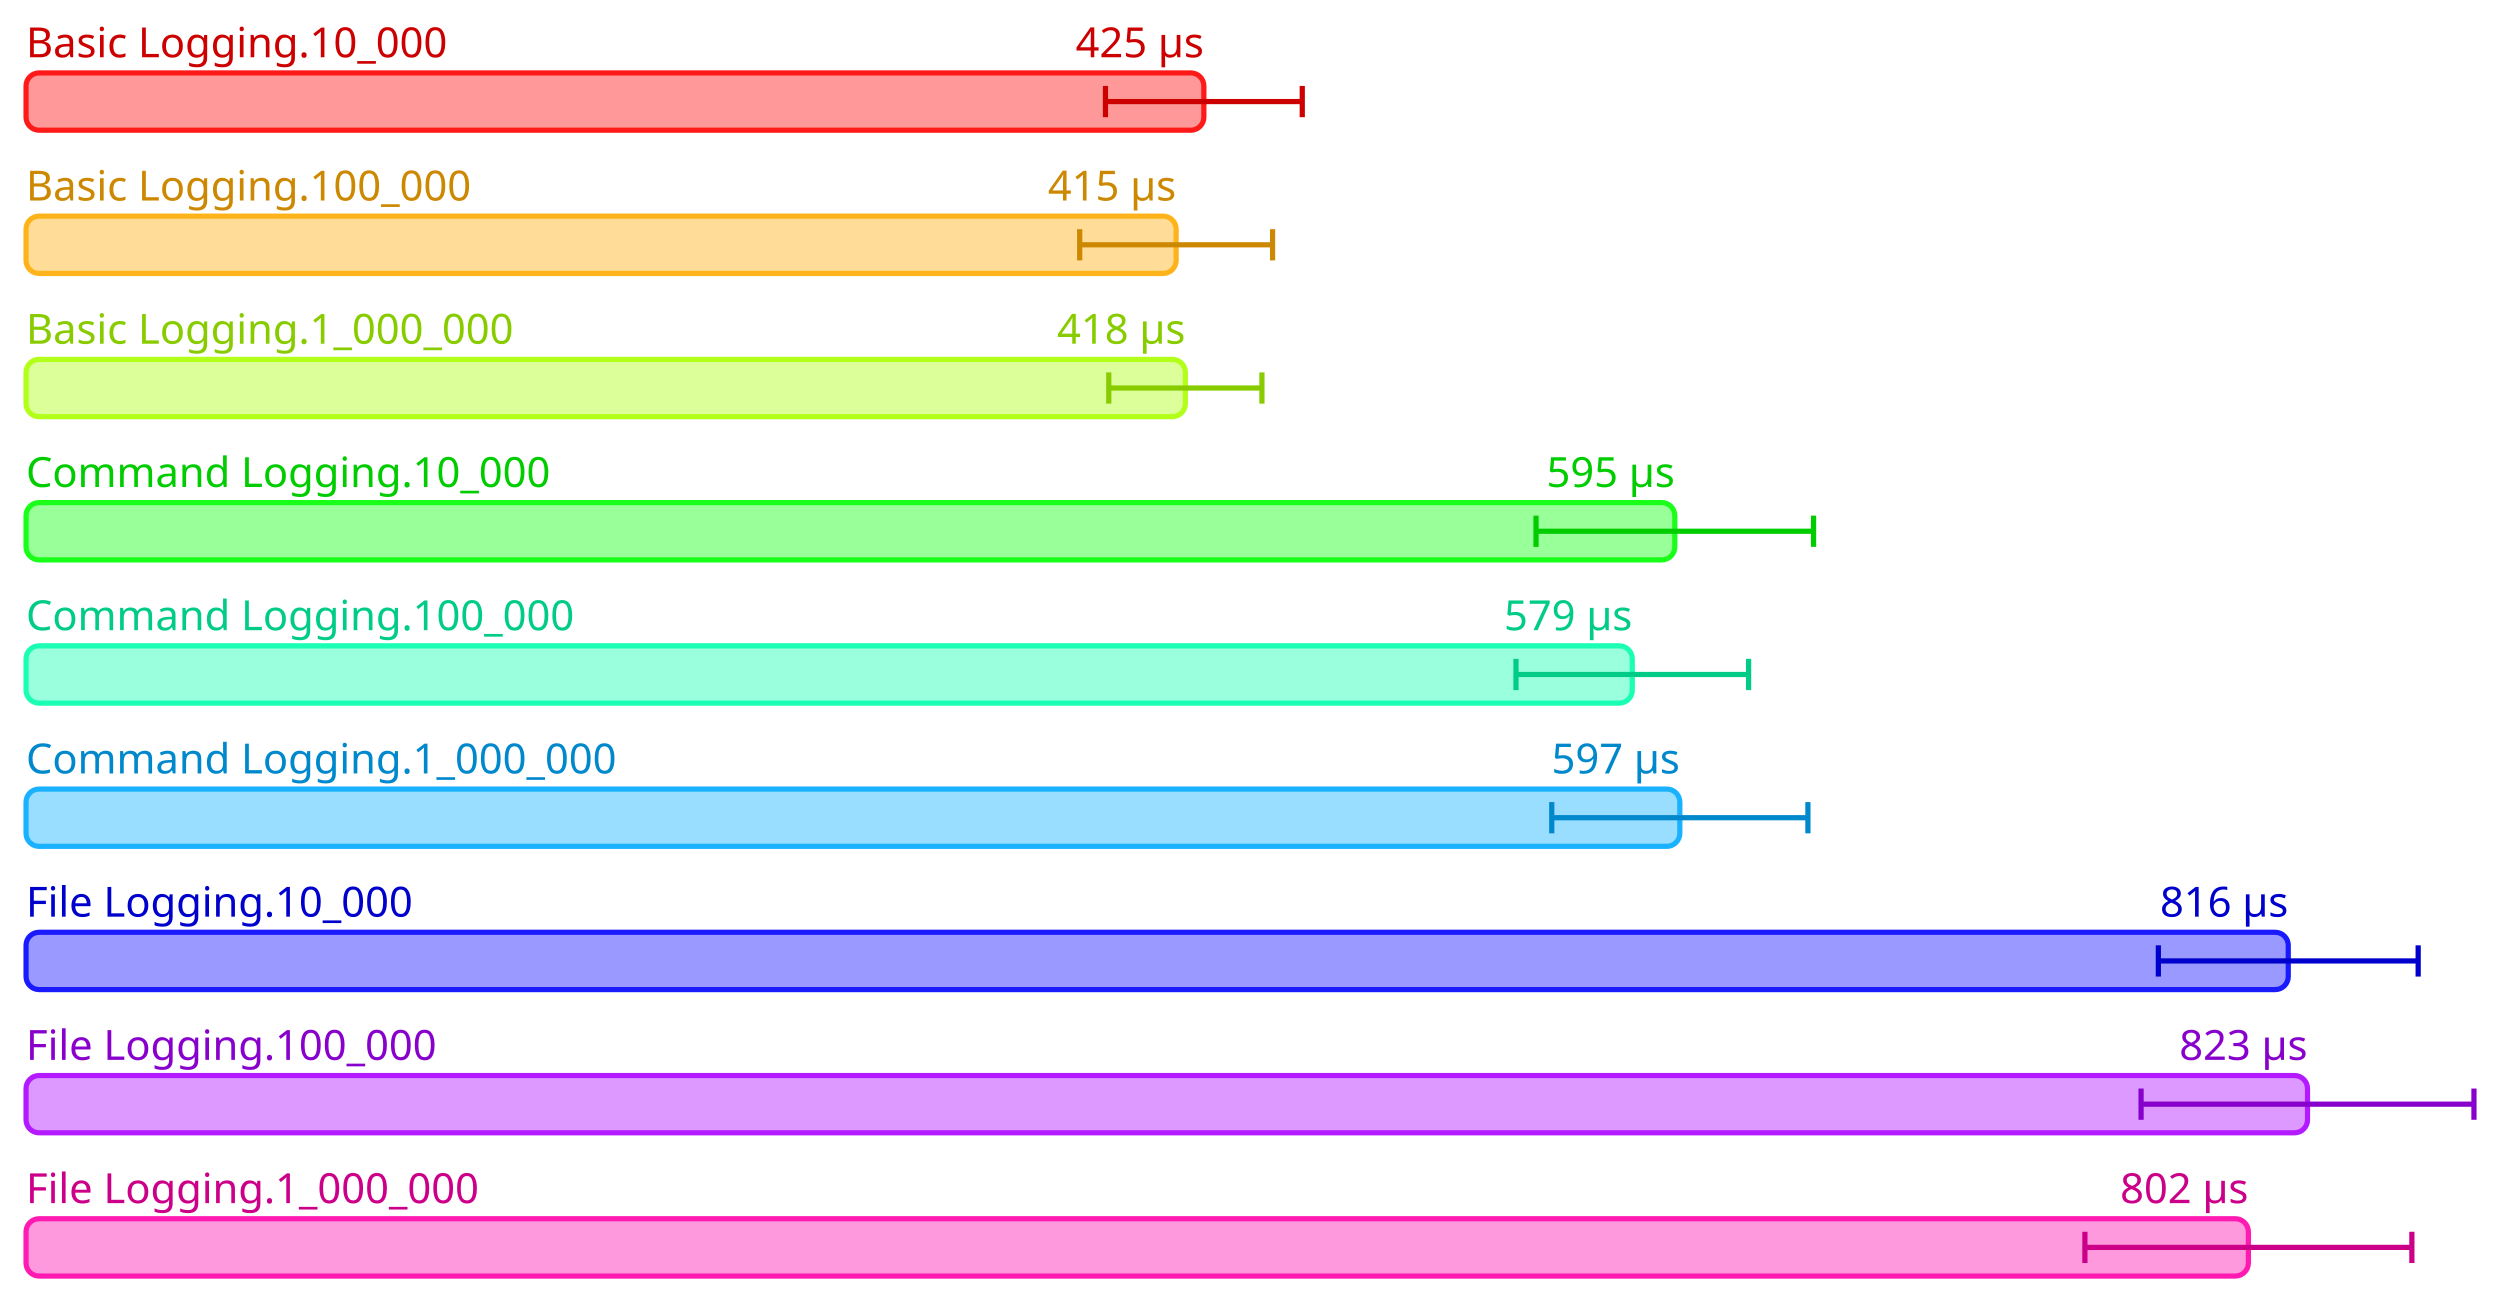
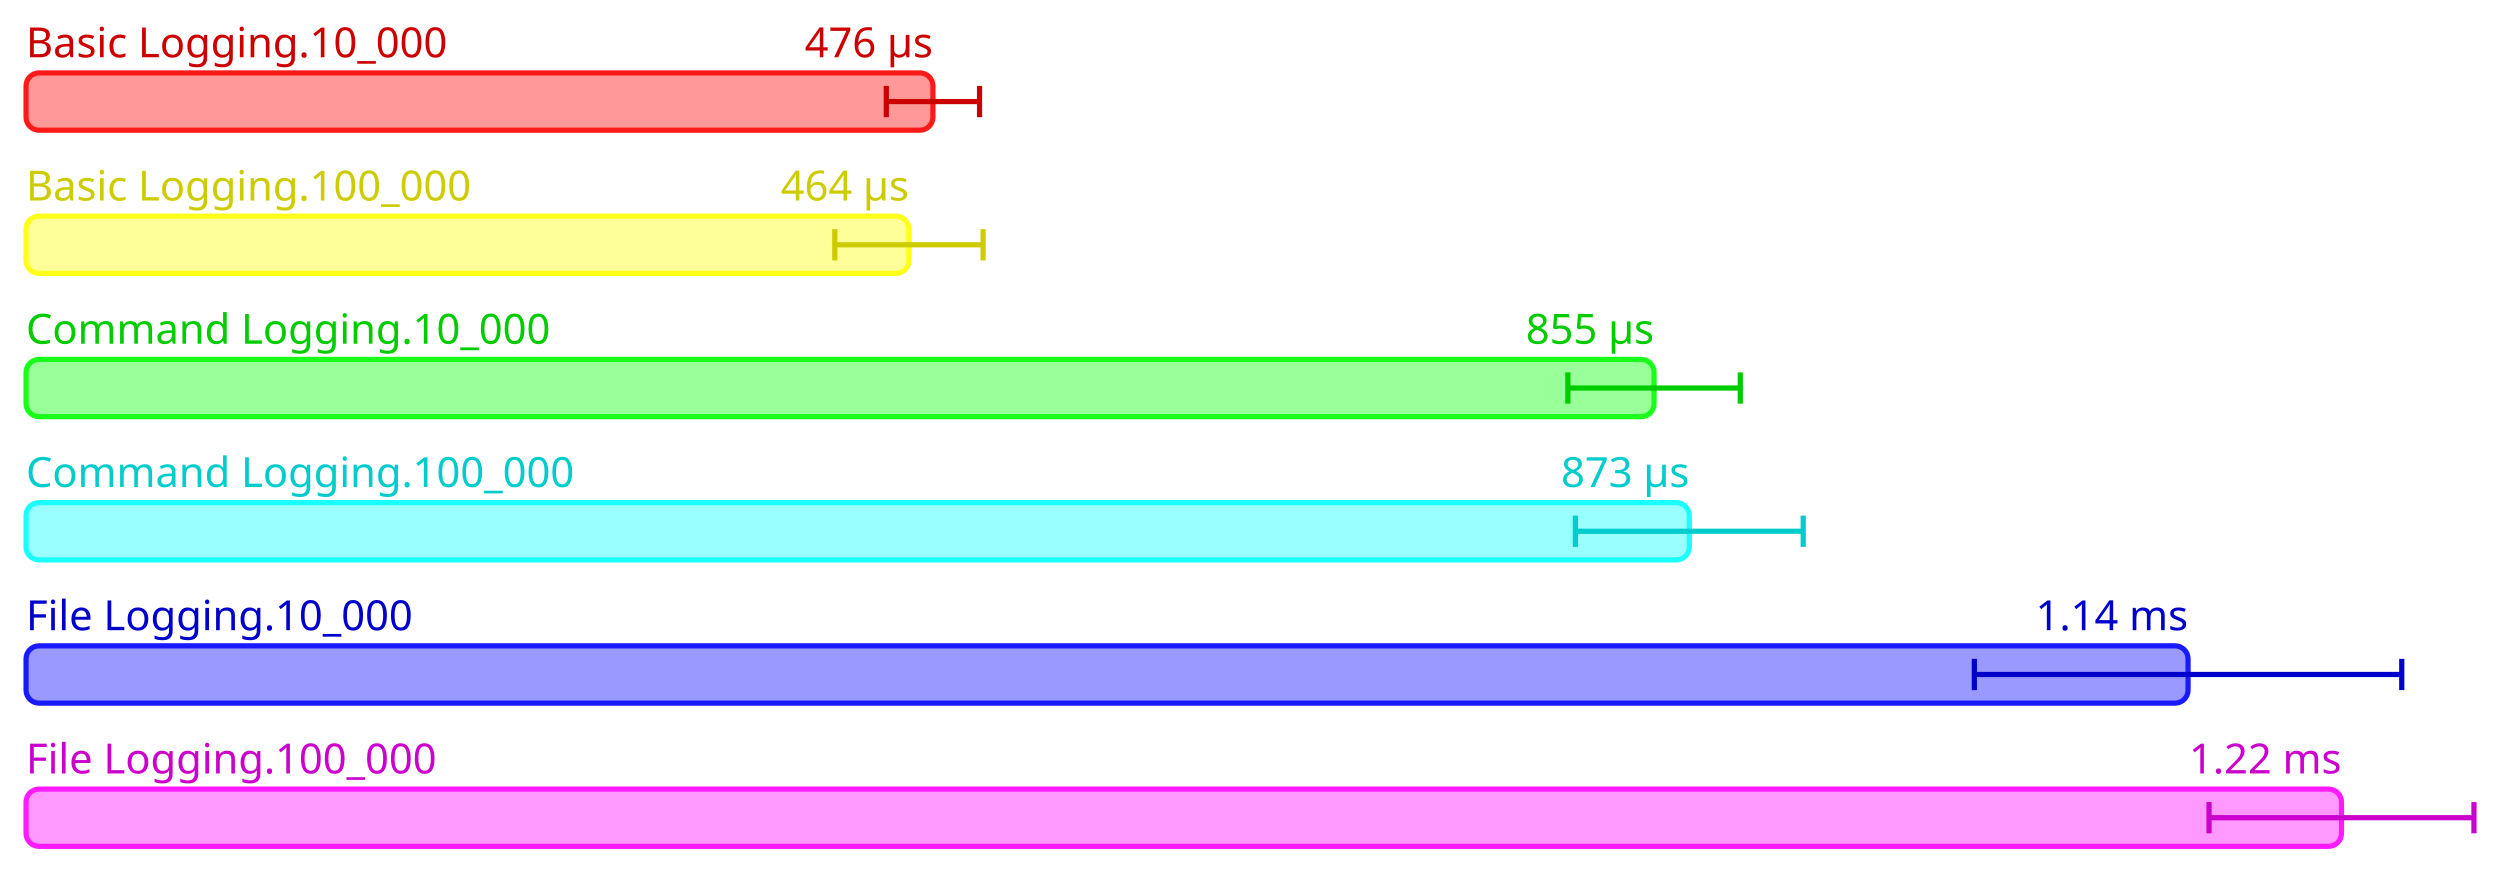
- <svg xmlns="http://www.w3.org/2000/svg" height="502" width="960.0" font-size="16" font-family="sans-serif" stroke-width="2">
+ <svg xmlns="http://www.w3.org/2000/svg" height="337" width="960.0" font-size="16" font-family="sans-serif" stroke-width="2">
  <g transform="translate(10.0 0)">
    <g fill="hsl(0, 100%, 40%)">
      <text y="22">Basic Logging.10_000</text>
-       <text y="22" x="452.282" text-anchor="end">425  μs</text>
+       <text y="22" x="348.24" text-anchor="end">476  μs</text>
    </g>
    <g>
-       <rect y="28" rx="5" height="22" width="452.282" fill="hsl(0, 100%, 80%)" stroke="hsl(0, 100%, 55%)" />
+       <rect y="28" rx="5" height="22" width="348.24" fill="hsl(0, 100%, 80%)" stroke="hsl(0, 100%, 55%)" />
      <g stroke="hsl(0, 100%, 40%)">
-         <line x1="414.496" x2="490.068" y1="39" y2="39" />
-         <line x1="414.496" x2="414.496" y1="33" y2="45" />
-         <line x1="490.068" x2="490.068" y1="33" y2="45" />
+         <line x1="330.339" x2="366.142" y1="39" y2="39" />
+         <line x1="330.339" x2="330.339" y1="33" y2="45" />
+         <line x1="366.142" x2="366.142" y1="33" y2="45" />
      </g>
    </g>
-     <g fill="hsl(40, 100%, 40%)">
+     <g fill="hsl(60, 100%, 40%)">
      <text y="77">Basic Logging.100_000</text>
-       <text y="77" x="441.635" text-anchor="end">415  μs</text>
+       <text y="77" x="339.034" text-anchor="end">464  μs</text>
    </g>
    <g>
-       <rect y="83" rx="5" height="22" width="441.635" fill="hsl(40, 100%, 80%)" stroke="hsl(40, 100%, 55%)" />
-       <g stroke="hsl(40, 100%, 40%)">
-         <line x1="404.603" x2="478.667" y1="94" y2="94" />
-         <line x1="404.603" x2="404.603" y1="88" y2="100" />
-         <line x1="478.667" x2="478.667" y1="88" y2="100" />
-       </g>
-     </g>
-     <g fill="hsl(80, 100%, 40%)">
-       <text y="132">Basic Logging.1_000_000</text>
-       <text y="132" x="445.176" text-anchor="end">418  μs</text>
-     </g>
-     <g>
-       <rect y="138" rx="5" height="22" width="445.176" fill="hsl(80, 100%, 80%)" stroke="hsl(80, 100%, 55%)" />
-       <g stroke="hsl(80, 100%, 40%)">
-         <line x1="415.766" x2="474.585" y1="149" y2="149" />
-         <line x1="415.766" x2="415.766" y1="143" y2="155" />
-         <line x1="474.585" x2="474.585" y1="143" y2="155" />
+       <rect y="83" rx="5" height="22" width="339.034" fill="hsl(60, 100%, 80%)" stroke="hsl(60, 100%, 55%)" />
+       <g stroke="hsl(60, 100%, 40%)">
+         <line x1="310.567" x2="367.501" y1="94" y2="94" />
+         <line x1="310.567" x2="310.567" y1="88" y2="100" />
+         <line x1="367.501" x2="367.501" y1="88" y2="100" />
      </g>
    </g>
    <g fill="hsl(120, 100%, 40%)">
-       <text y="187">Command Logging.10_000</text>
-       <text y="187" x="633.121" text-anchor="end">595  μs</text>
+       <text y="132">Command Logging.10_000</text>
+       <text y="132" x="625.165" text-anchor="end">855  μs</text>
    </g>
    <g>
-       <rect y="193" rx="5" height="22" width="633.121" fill="hsl(120, 100%, 80%)" stroke="hsl(120, 100%, 55%)" />
+       <rect y="138" rx="5" height="22" width="625.165" fill="hsl(120, 100%, 80%)" stroke="hsl(120, 100%, 55%)" />
      <g stroke="hsl(120, 100%, 40%)">
-         <line x1="579.833" x2="686.408" y1="204" y2="204" />
-         <line x1="579.833" x2="579.833" y1="198" y2="210" />
-         <line x1="686.408" x2="686.408" y1="198" y2="210" />
+         <line x1="592.059" x2="658.271" y1="149" y2="149" />
+         <line x1="592.059" x2="592.059" y1="143" y2="155" />
+         <line x1="658.271" x2="658.271" y1="143" y2="155" />
      </g>
    </g>
-     <g fill="hsl(160, 100%, 40%)">
-       <text y="242">Command Logging.100_000</text>
-       <text y="242" x="616.796" text-anchor="end">579  μs</text>
+     <g fill="hsl(180, 100%, 40%)">
+       <text y="187">Command Logging.100_000</text>
+       <text y="187" x="638.694" text-anchor="end">873  μs</text>
    </g>
    <g>
-       <rect y="248" rx="5" height="22" width="616.796" fill="hsl(160, 100%, 80%)" stroke="hsl(160, 100%, 55%)" />
-       <g stroke="hsl(160, 100%, 40%)">
-         <line x1="572.133" x2="661.46" y1="259" y2="259" />
-         <line x1="572.133" x2="572.133" y1="253" y2="265" />
-         <line x1="661.46" x2="661.46" y1="253" y2="265" />
-       </g>
-     </g>
-     <g fill="hsl(200, 100%, 40%)">
-       <text y="297">Command Logging.1_000_000</text>
-       <text y="297" x="635.054" text-anchor="end">597  μs</text>
-     </g>
-     <g>
-       <rect y="303" rx="5" height="22" width="635.054" fill="hsl(200, 100%, 80%)" stroke="hsl(200, 100%, 55%)" />
-       <g stroke="hsl(200, 100%, 40%)">
-         <line x1="585.87" x2="684.238" y1="314" y2="314" />
-         <line x1="585.87" x2="585.87" y1="308" y2="320" />
-         <line x1="684.238" x2="684.238" y1="308" y2="320" />
+       <rect y="193" rx="5" height="22" width="638.694" fill="hsl(180, 100%, 80%)" stroke="hsl(180, 100%, 55%)" />
+       <g stroke="hsl(180, 100%, 40%)">
+         <line x1="594.952" x2="682.437" y1="204" y2="204" />
+         <line x1="594.952" x2="594.952" y1="198" y2="210" />
+         <line x1="682.437" x2="682.437" y1="198" y2="210" />
      </g>
    </g>
    <g fill="hsl(240, 100%, 40%)">
-       <text y="352">File Logging.10_000</text>
-       <text y="352" x="868.693" text-anchor="end">816  μs</text>
+       <text y="242">File Logging.10_000</text>
+       <text y="242" x="830.217" text-anchor="end">1.14 ms</text>
    </g>
    <g>
-       <rect y="358" rx="5" height="22" width="868.693" fill="hsl(240, 100%, 80%)" stroke="hsl(240, 100%, 55%)" />
+       <rect y="248" rx="5" height="22" width="830.217" fill="hsl(240, 100%, 80%)" stroke="hsl(240, 100%, 55%)" />
      <g stroke="hsl(240, 100%, 40%)">
-         <line x1="818.809" x2="918.577" y1="369" y2="369" />
-         <line x1="818.809" x2="818.809" y1="363" y2="375" />
-         <line x1="918.577" x2="918.577" y1="363" y2="375" />
+         <line x1="748.157" x2="912.276" y1="259" y2="259" />
+         <line x1="748.157" x2="748.157" y1="253" y2="265" />
+         <line x1="912.276" x2="912.276" y1="253" y2="265" />
      </g>
    </g>
-     <g fill="hsl(280, 100%, 40%)">
-       <text y="407">File Logging.100_000</text>
-       <text y="407" x="876.086" text-anchor="end">823  μs</text>
+     <g fill="hsl(300, 100%, 40%)">
+       <text y="297">File Logging.100_000</text>
+       <text y="297" x="889.136" text-anchor="end">1.22 ms</text>
    </g>
    <g>
-       <rect y="413" rx="5" height="22" width="876.086" fill="hsl(280, 100%, 80%)" stroke="hsl(280, 100%, 55%)" />
-       <g stroke="hsl(280, 100%, 40%)">
-         <line x1="812.171" x2="940.0" y1="424" y2="424" />
-         <line x1="812.171" x2="812.171" y1="418" y2="430" />
-         <line x1="940.0" x2="940.0" y1="418" y2="430" />
-       </g>
-     </g>
-     <g fill="hsl(320, 100%, 40%)">
-       <text y="462">File Logging.1_000_000</text>
-       <text y="462" x="853.379" text-anchor="end">802  μs</text>
-     </g>
-     <g>
-       <rect y="468" rx="5" height="22" width="853.379" fill="hsl(320, 100%, 80%)" stroke="hsl(320, 100%, 55%)" />
-       <g stroke="hsl(320, 100%, 40%)">
-         <line x1="790.6" x2="916.158" y1="479" y2="479" />
-         <line x1="790.6" x2="790.6" y1="473" y2="485" />
-         <line x1="916.158" x2="916.158" y1="473" y2="485" />
+       <rect y="303" rx="5" height="22" width="889.136" fill="hsl(300, 100%, 80%)" stroke="hsl(300, 100%, 55%)" />
+       <g stroke="hsl(300, 100%, 40%)">
+         <line x1="838.273" x2="940.0" y1="314" y2="314" />
+         <line x1="838.273" x2="838.273" y1="308" y2="320" />
+         <line x1="940.0" x2="940.0" y1="308" y2="320" />
      </g>
    </g>
  </g>
</svg>
